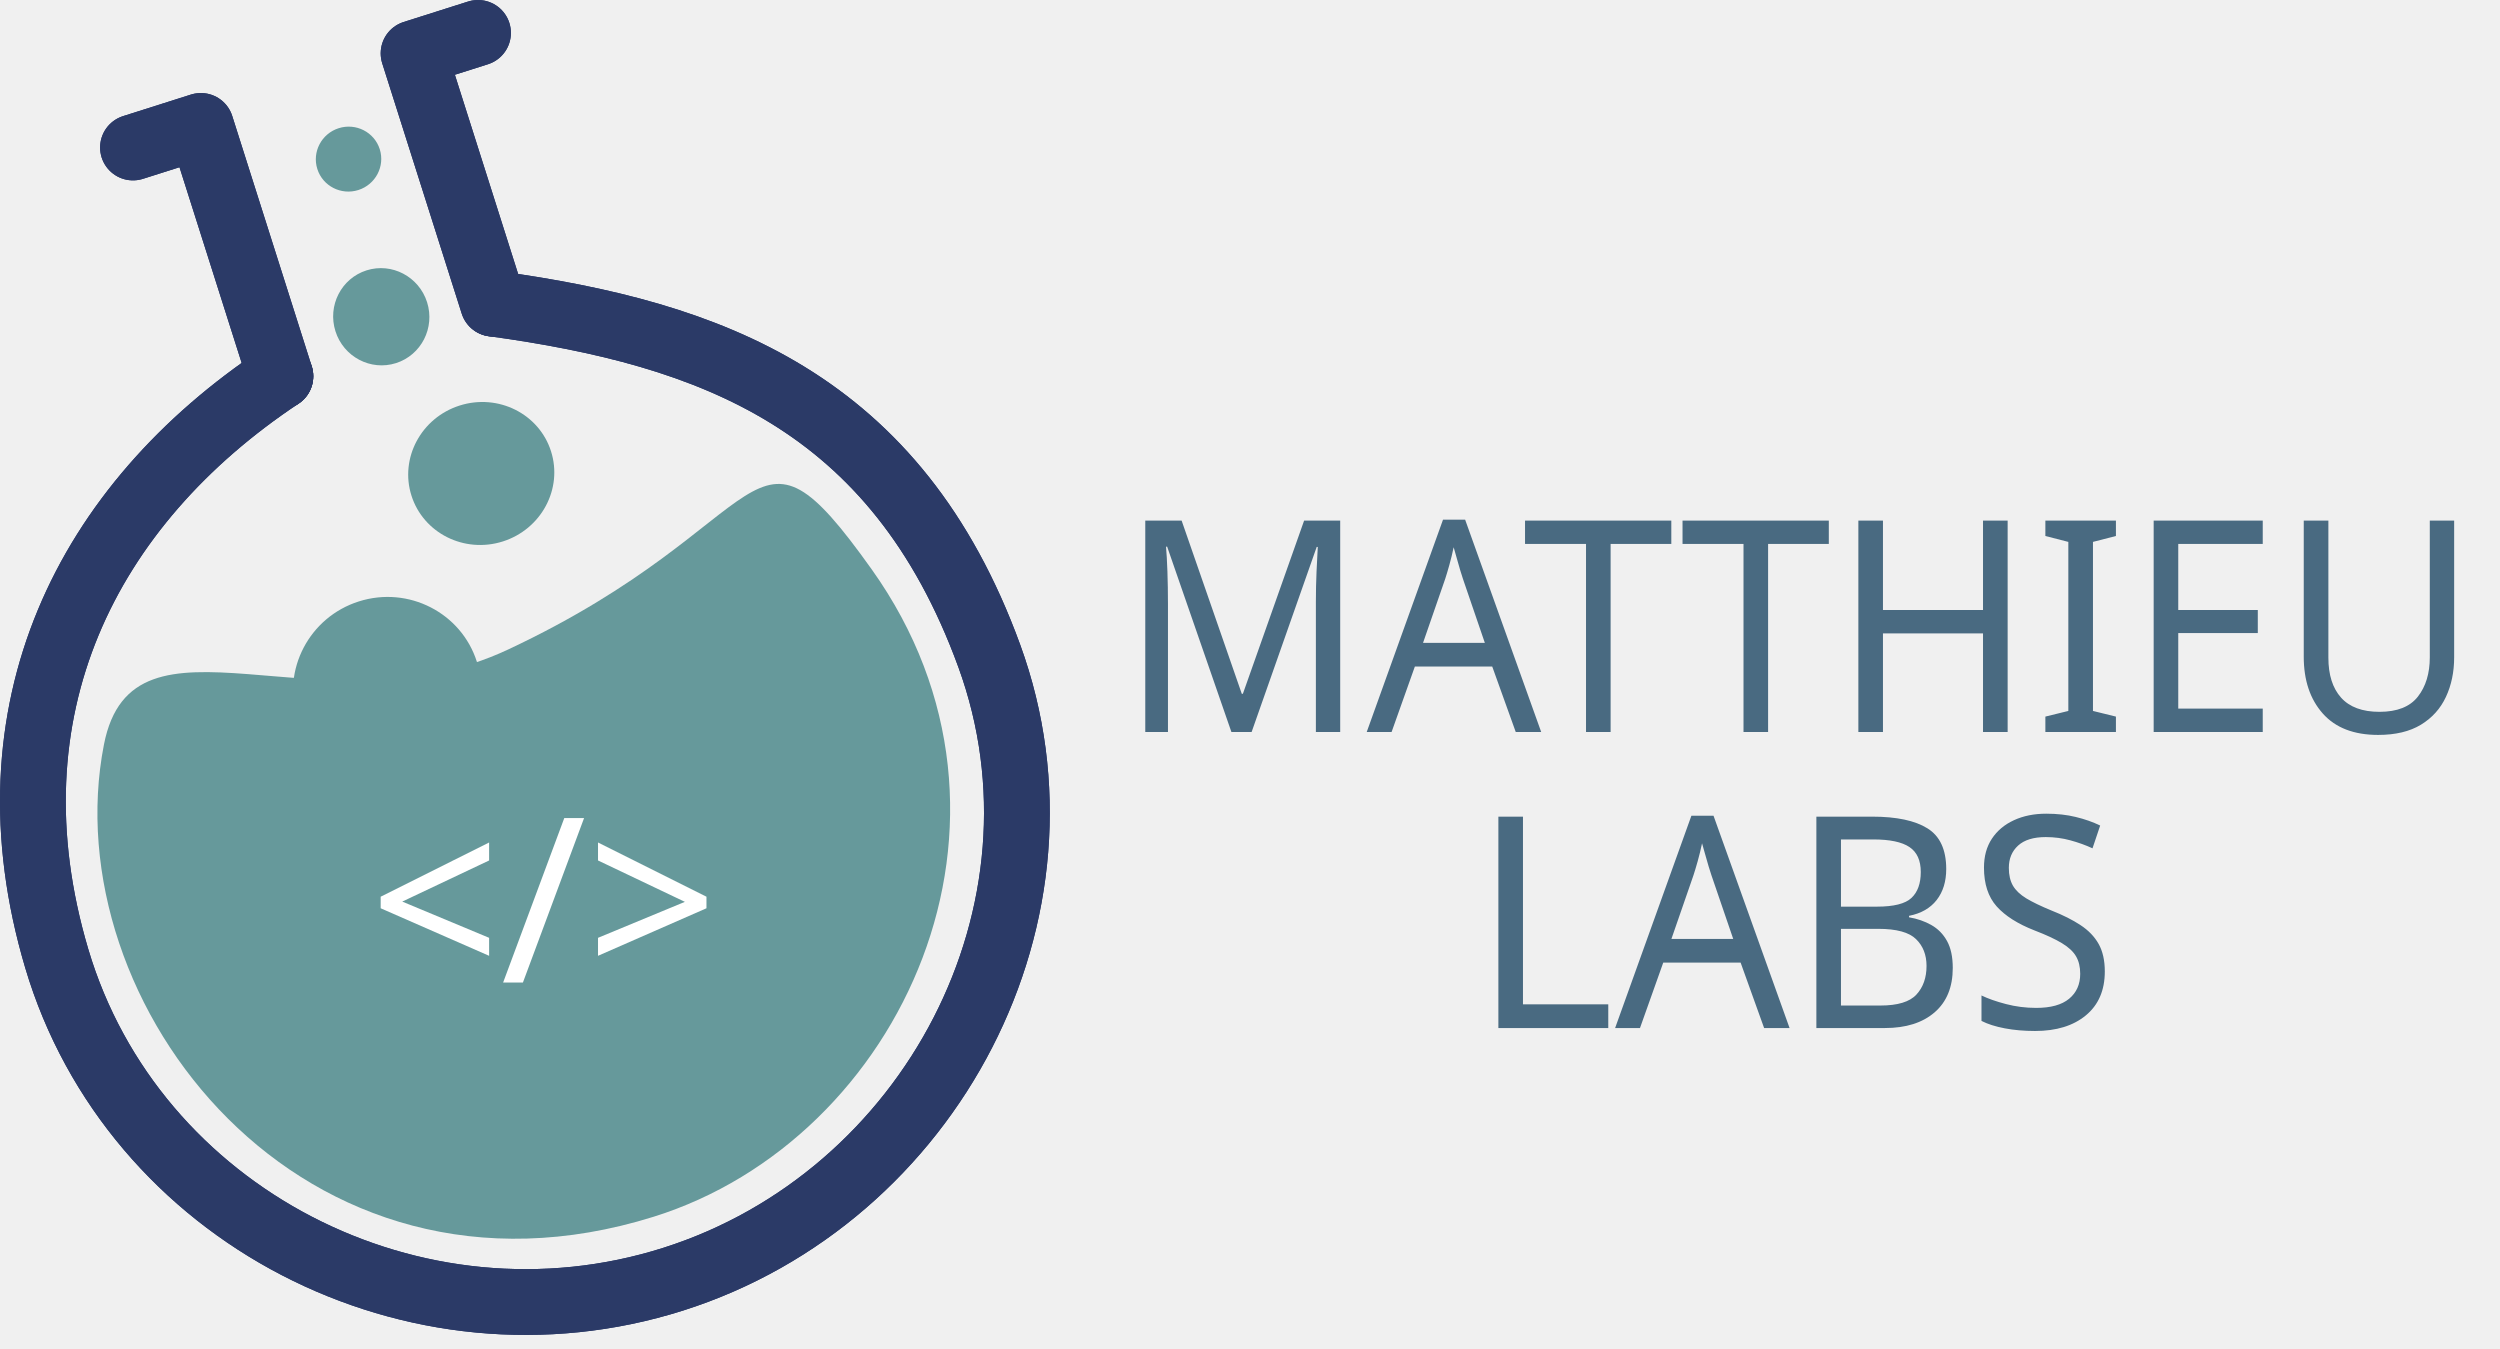
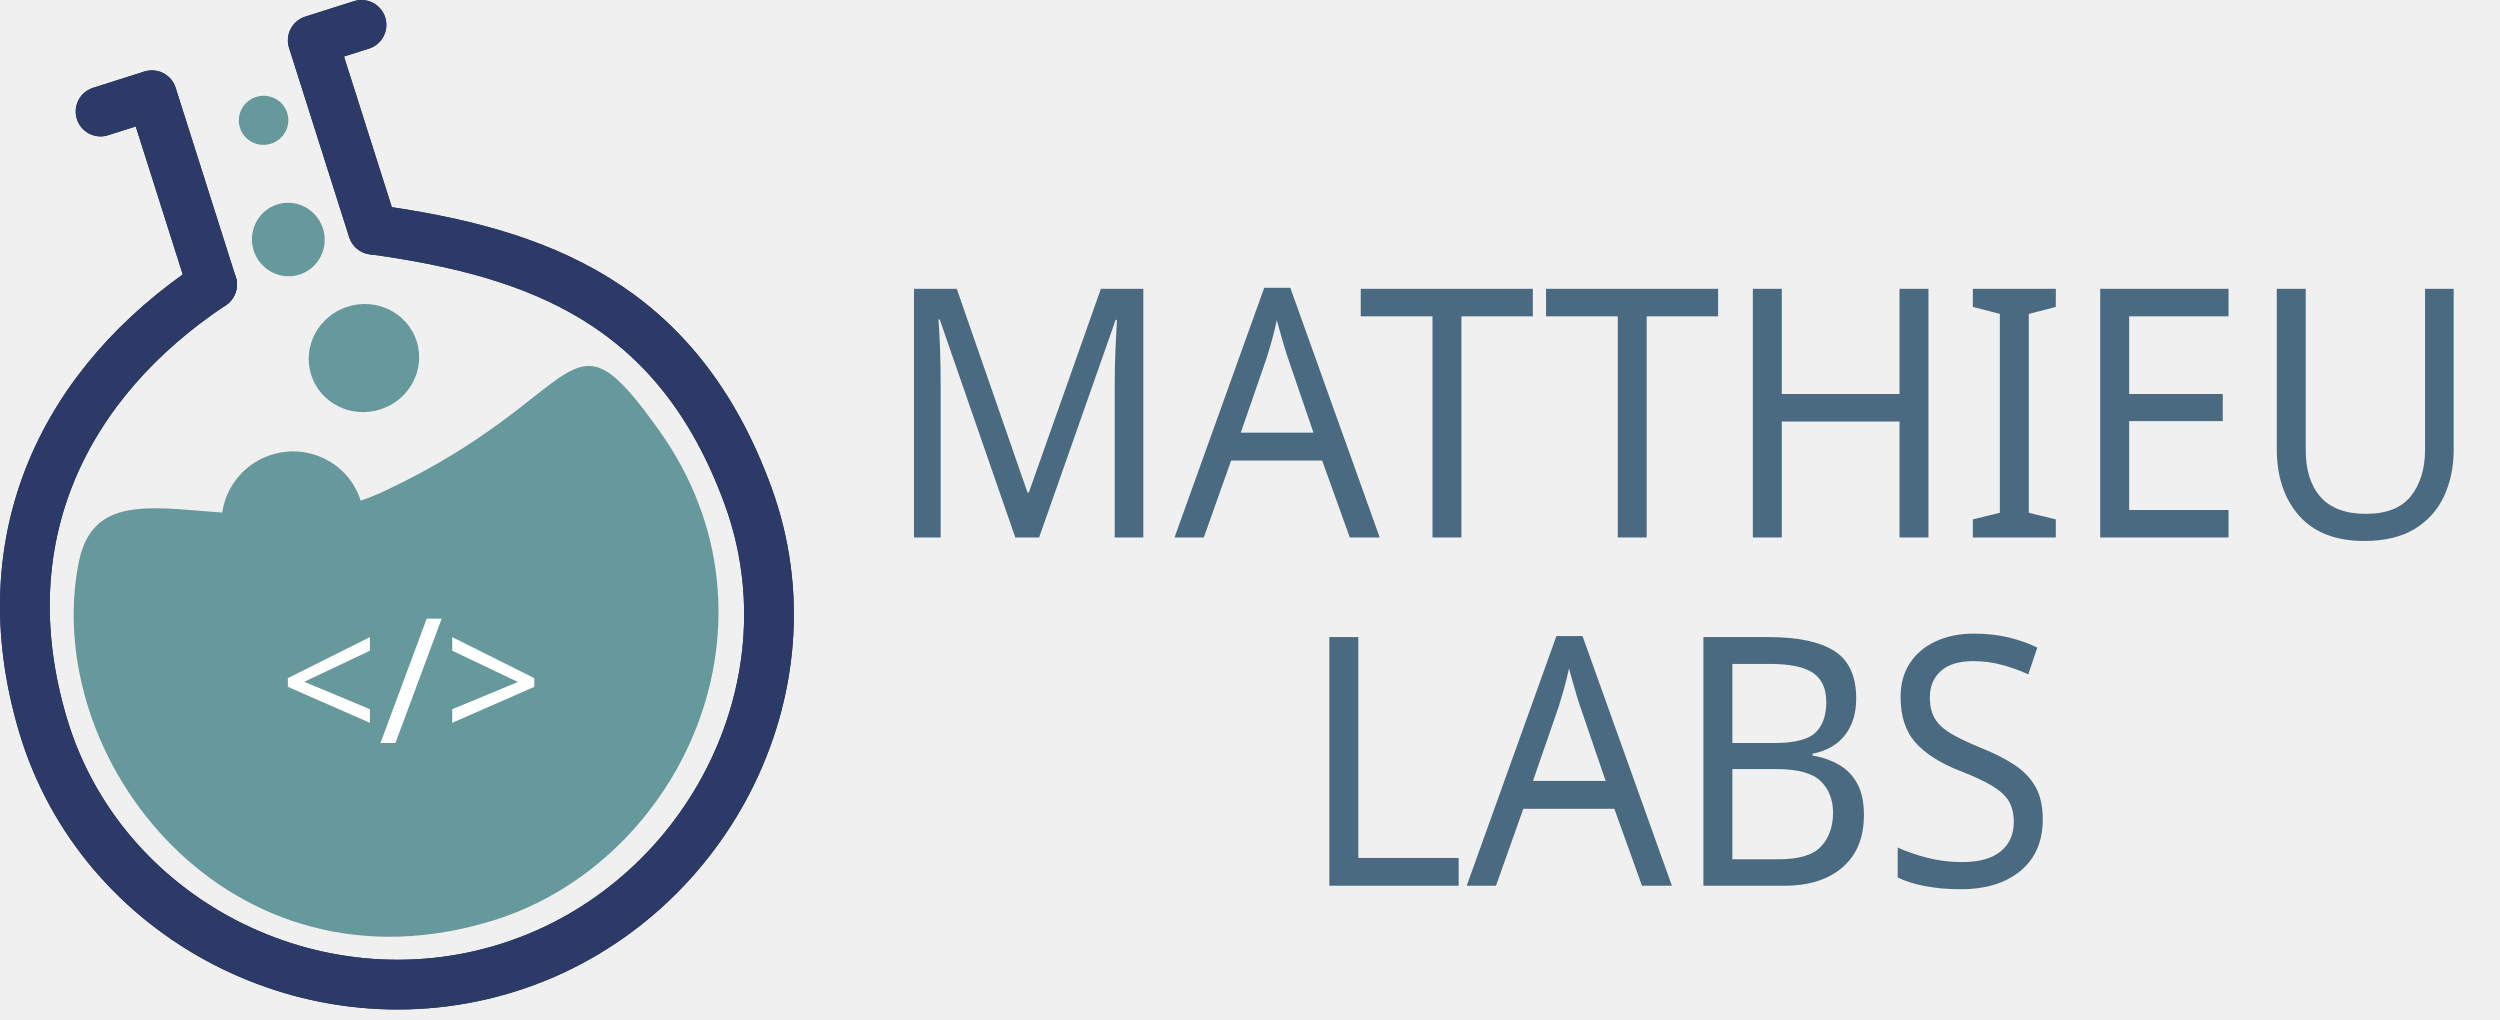
- <svg xmlns="http://www.w3.org/2000/svg" width="100%" height="100%" viewBox="0 0 152 82" version="1.1" xml:space="preserve" style="fill-rule:evenodd;clip-rule:evenodd;stroke-linecap:round;stroke-linejoin:round;stroke-miterlimit:1.5;">
-   <g transform="matrix(0.151425,0,0,0.163957,29.0461,-192.658)">
-     <text x="257.376px" y="1446.49px" style="font-family:'Krungthep';font-size:109.785px;fill:#496a81;">MATTHIEU</text>
-     <text x="399.153px" y="1556.28px" style="font-family:'Krungthep';font-size:109.785px;fill:#496a81;">LABS</text>
+ <svg xmlns="http://www.w3.org/2000/svg" width="100%" height="100%" viewBox="0 0 201 82" version="1.1" xml:space="preserve" style="fill-rule:evenodd;clip-rule:evenodd;stroke-linecap:round;stroke-linejoin:round;stroke-miterlimit:1.5;">
+   <g transform="matrix(0.151425,0,0,0.163957,32.003,-193.948)">
+     <text x="257.376px" y="1446.49px" style="font-family:'Krungthep';font-size:170.777px;fill:#496a81;">MATTHIEU</text>
+     <text x="477.918px" y="1617.27px" style="font-family:'Krungthep';font-size:170.777px;fill:#496a81;">LABS</text>
  </g>
  <g>
    <path d="M8.086,8.967l4.128,-1.311l4.833,15.218" style="fill:none;stroke:#2b3a67;stroke-width:4px;" />
    <path d="M29.063,2l-3.918,1.244l4.833,15.218" style="fill:none;stroke:#2b3a67;stroke-width:4px;" />
    <path d="M30.016,18.462c13.183,1.82 24.462,5.869 30.132,21.418c5.66,15.522 -3.535,32.914 -19.22,37.895c-15.685,4.981 -32.842,-3.873 -37.48,-19.506c-4.475,-15.084 1.805,-27.556 13.599,-35.395" style="fill:none;stroke:#2b3a67;stroke-width:4px;" />
  </g>
  <g>
    <path d="M8.086,8.967l4.128,-1.311l4.833,15.218" style="fill:none;stroke:#2b3a67;stroke-width:4px;" />
    <path d="M29.063,2l-3.918,1.244l4.833,15.218" style="fill:none;stroke:#2b3a67;stroke-width:4px;" />
    <path d="M30.016,18.462c13.183,1.82 24.462,5.869 30.132,21.418c5.66,15.522 -3.535,32.914 -19.22,37.895c-15.685,4.981 -32.842,-3.873 -37.48,-19.506c-4.475,-15.084 1.805,-27.556 13.599,-35.395" style="fill:none;stroke:#2b3a67;stroke-width:4px;" />
  </g>
  <path d="M21.819,36.566c3.013,-0.957 6.228,0.689 7.176,3.674c0.948,2.984 -0.729,6.184 -3.741,7.141c-3.013,0.957 -6.229,-0.689 -7.177,-3.674c-0.948,-2.985 0.729,-6.185 3.742,-7.141Z" style="fill:#66999b;" />
  <path d="M22.285,16.438c1.537,-0.488 3.186,0.379 3.681,1.936c0.494,1.556 -0.353,3.216 -1.89,3.704c-1.537,0.488 -3.186,-0.379 -3.68,-1.936c-0.494,-1.556 0.352,-3.216 1.889,-3.704Z" style="fill:#66999b;" />
  <path d="M20.594,7.794c1.047,-0.333 2.165,0.24 2.495,1.277c0.329,1.038 -0.254,2.15 -1.301,2.483c-1.047,0.333 -2.165,-0.24 -2.494,-1.277c-0.33,-1.038 0.253,-2.15 1.3,-2.483Z" style="fill:#66999b;" />
  <path d="M27.948,24.656c2.342,-0.743 4.831,0.504 5.555,2.785c0.725,2.28 -0.589,4.735 -2.931,5.479c-2.342,0.744 -4.831,-0.504 -5.555,-2.784c-0.724,-2.281 0.589,-4.736 2.931,-5.48Z" style="fill:#66999b;" />
  <path d="M30.885,39.494c16.463,-7.717 14.527,-15.524 22.112,-4.881c10.853,15.227 1.812,34.656 -13.259,39.366c-21.336,6.668 -36.497,-12.972 -33.418,-28.711c1.763,-9.013 13.288,-0.487 24.565,-5.774Z" style="fill:#66999b;" />
  <text x="22.44px" y="59.741px" style="font-family:'PTSans-Caption', 'PT Sans Caption', sans-serif;font-size:14px;fill:#fff;">&lt;/&gt;</text>
</svg>
